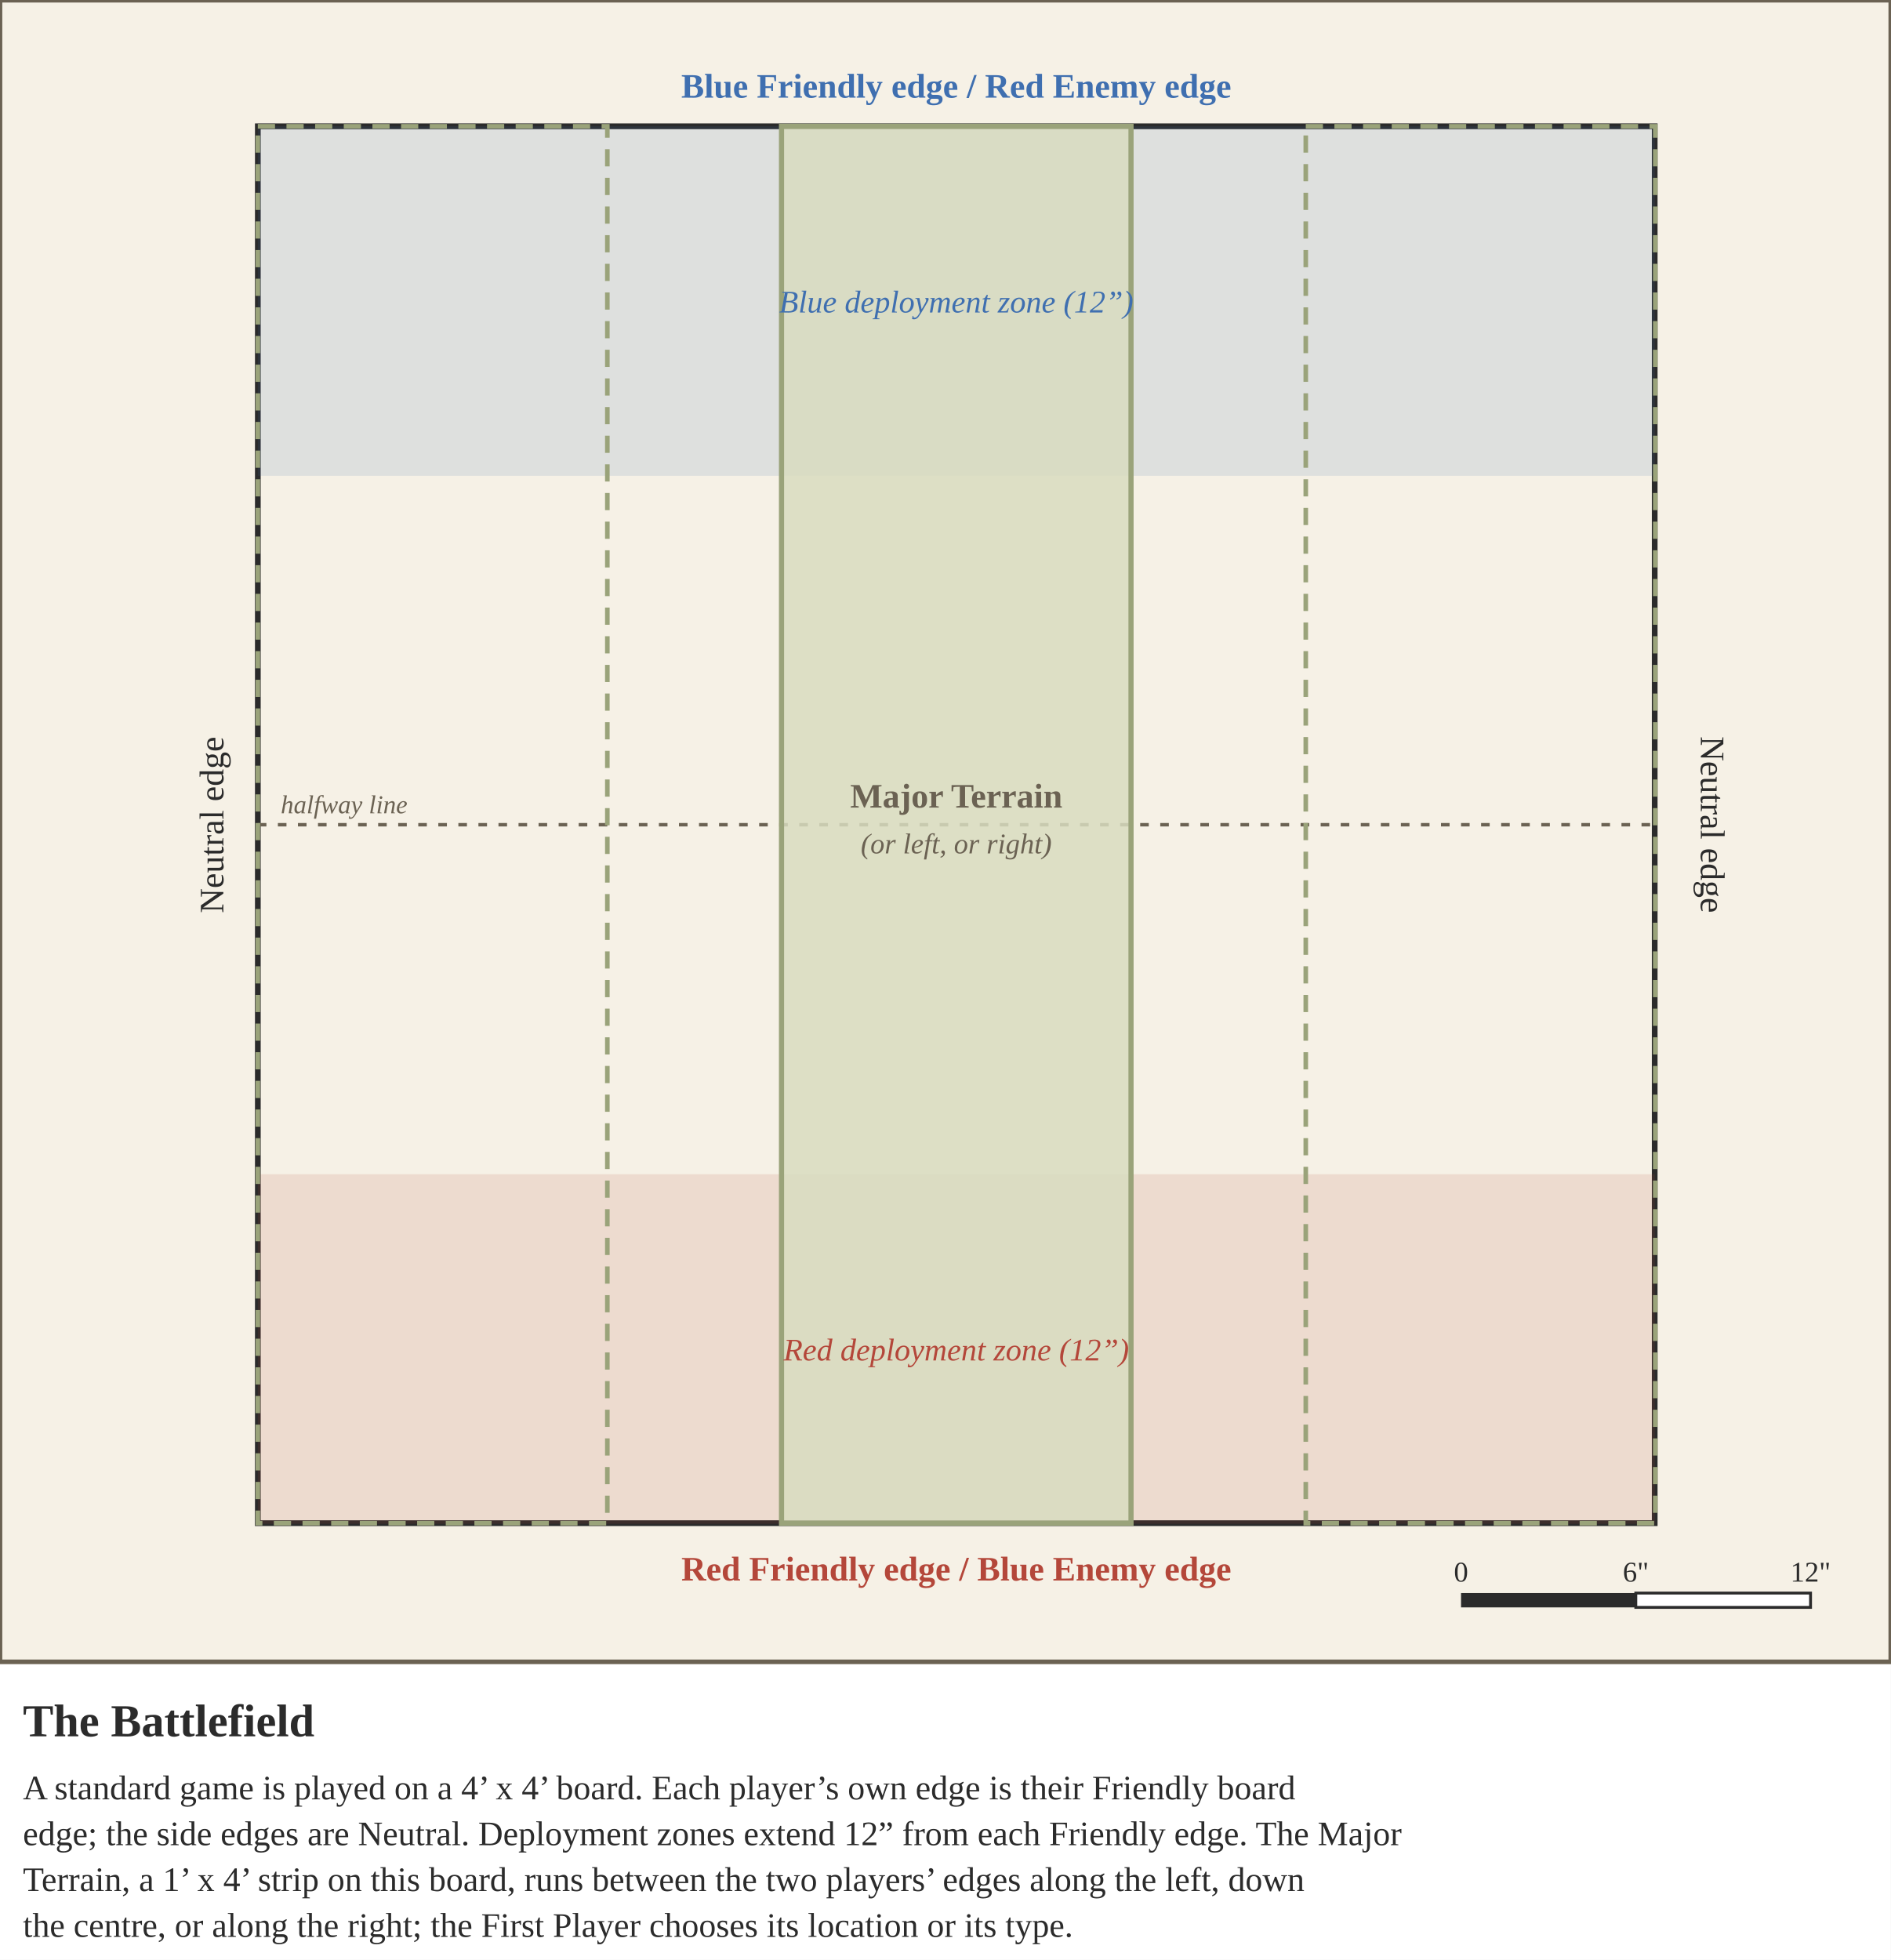
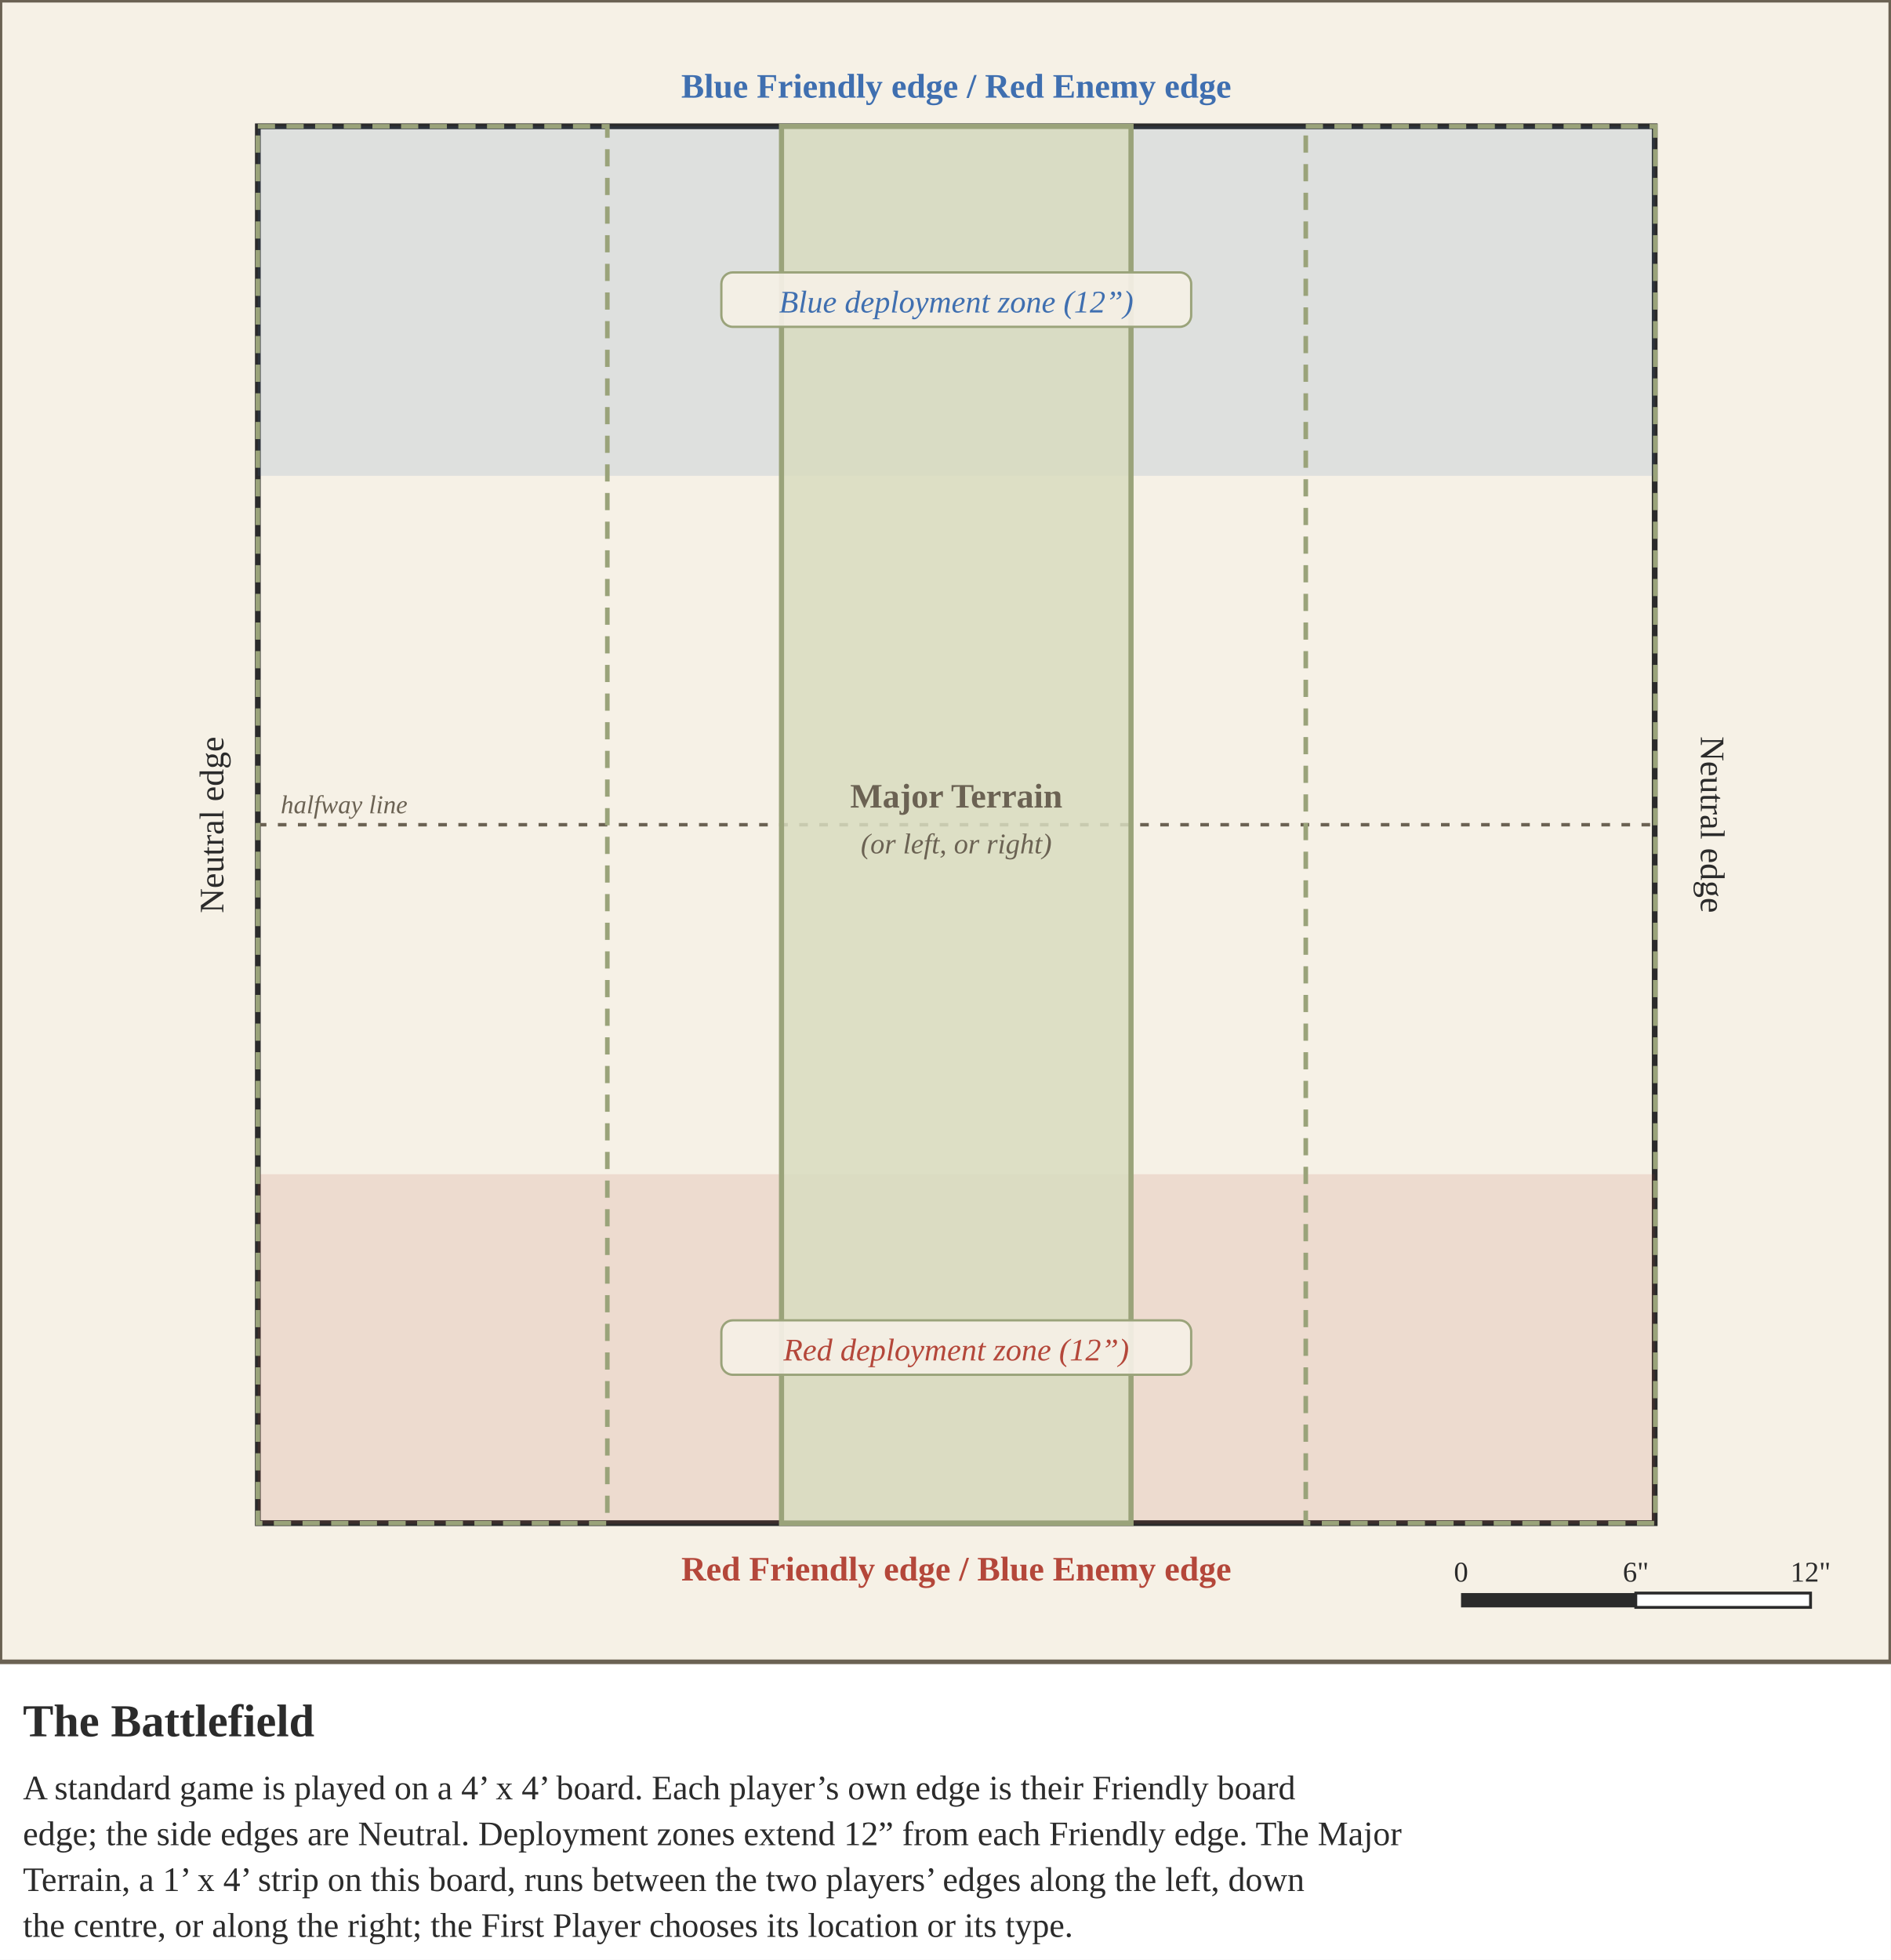
<svg xmlns="http://www.w3.org/2000/svg" viewBox="0 0 330 342" width="792" height="821" font-family="Georgia, 'Times New Roman', serif">
  <defs />
  <rect width="330" height="342" fill="#fff" />
  <rect x="0" y="0" width="330" height="290" fill="#f6f1e6" stroke="#6b6253" stroke-width="0.8" />
  <rect x="45" y="22" width="243.8" height="243.8" fill="#f6f1e6" stroke="#2b2b2b" stroke-width="1" />
  <line x1="45" y1="143.9" x2="288.8" y2="143.9" stroke="#6b6253" stroke-width="0.6" stroke-dasharray="1.5 2" />
  <rect x="45" y="22" width="243.8" height="61.0" fill="#3f6fb0" fill-opacity="0.13" />
  <rect x="45" y="204.9" width="243.8" height="61.0" fill="#b4473a" fill-opacity="0.13" />
  <rect x="45.0" y="22" width="61.0" height="243.8" fill="none" stroke="#9aa37a" stroke-width="0.8" stroke-dasharray="3 2" />
  <rect x="136.4" y="22" width="61.0" height="243.8" fill="#d8dcc0" fill-opacity="0.85" stroke="#9aa37a" stroke-width="0.9" />
  <rect x="227.9" y="22" width="61.0" height="243.8" fill="none" stroke="#9aa37a" stroke-width="0.8" stroke-dasharray="3 2" />
  <text x="166.9" y="140.9" font-size="6" fill="#6b6253" text-anchor="middle" font-weight="bold">Major Terrain</text>
  <text x="166.9" y="148.9" font-size="5" fill="#6b6253" text-anchor="middle" font-style="italic">(or left, or right)</text>
+   <rect x="125.9" y="47.5" width="82" height="9.5" rx="2" fill="#f5f0e6" fill-opacity="0.92" stroke="#9aa37a" stroke-width="0.4" />
+   <rect x="125.9" y="230.4" width="82" height="9.5" rx="2" fill="#f5f0e6" fill-opacity="0.92" stroke="#9aa37a" stroke-width="0.4" />
  <text x="166.9" y="54.5" font-size="5.5" fill="#3f6fb0" text-anchor="middle" font-style="italic">Blue deployment zone (12”)</text>
  <text x="166.9" y="237.4" font-size="5.5" fill="#b4473a" text-anchor="middle" font-style="italic">Red deployment zone (12”)</text>
  <text x="166.9" y="275.8" font-size="6" fill="#b4473a" text-anchor="middle" font-weight="bold">Red Friendly edge  /  Blue Enemy edge</text>
  <text x="166.9" y="17.0" font-size="6" fill="#3f6fb0" text-anchor="middle" font-weight="bold">Blue Friendly edge  /  Red Enemy edge</text>
  <text x="39.0" y="143.9" font-size="6" fill="#2b2b2b" text-anchor="middle" transform="rotate(-90 39 143.92)">Neutral edge</text>
  <text x="296.8" y="143.9" font-size="6" fill="#2b2b2b" text-anchor="middle" transform="rotate(90 296.84 143.92)">Neutral edge</text>
  <text x="292.8" y="140.9" font-size="5" fill="#6b6253" text-anchor="middle" />
  <text x="49.0" y="141.9" font-size="4.5" fill="#6b6253" text-anchor="start" font-style="italic">halfway line</text>
  <rect x="255" y="278" width="30.5" height="2.5" fill="#2b2b2b" />
  <rect x="285.5" y="278" width="30.5" height="2.5" fill="#fff" stroke="#2b2b2b" stroke-width="0.5" />
  <text x="255.0" y="276.0" font-size="5" fill="#2b2b2b" text-anchor="middle">0</text>
  <text x="285.5" y="276.0" font-size="5" fill="#2b2b2b" text-anchor="middle">6"</text>
  <text x="316.0" y="276.0" font-size="5" fill="#2b2b2b" text-anchor="middle">12"</text>
  <text x="251.0" y="281.0" font-size="5" fill="#6b6253" text-anchor="middle" />
  <text x="4" y="303" font-size="8" font-weight="bold" fill="#2b2b2b">The Battlefield</text>
  <text x="4" y="314" font-size="6" fill="#2b2b2b">A standard game is played on a 4’ x 4’ board. Each player’s own edge is their Friendly board</text>
  <text x="4" y="322" font-size="6" fill="#2b2b2b">edge; the side edges are Neutral. Deployment zones extend 12” from each Friendly edge. The Major</text>
  <text x="4" y="330" font-size="6" fill="#2b2b2b">Terrain, a 1’ x 4’ strip on this board, runs between the two players’ edges along the left, down</text>
  <text x="4" y="338" font-size="6" fill="#2b2b2b">the centre, or along the right; the First Player chooses its location or its type.</text>
</svg>
